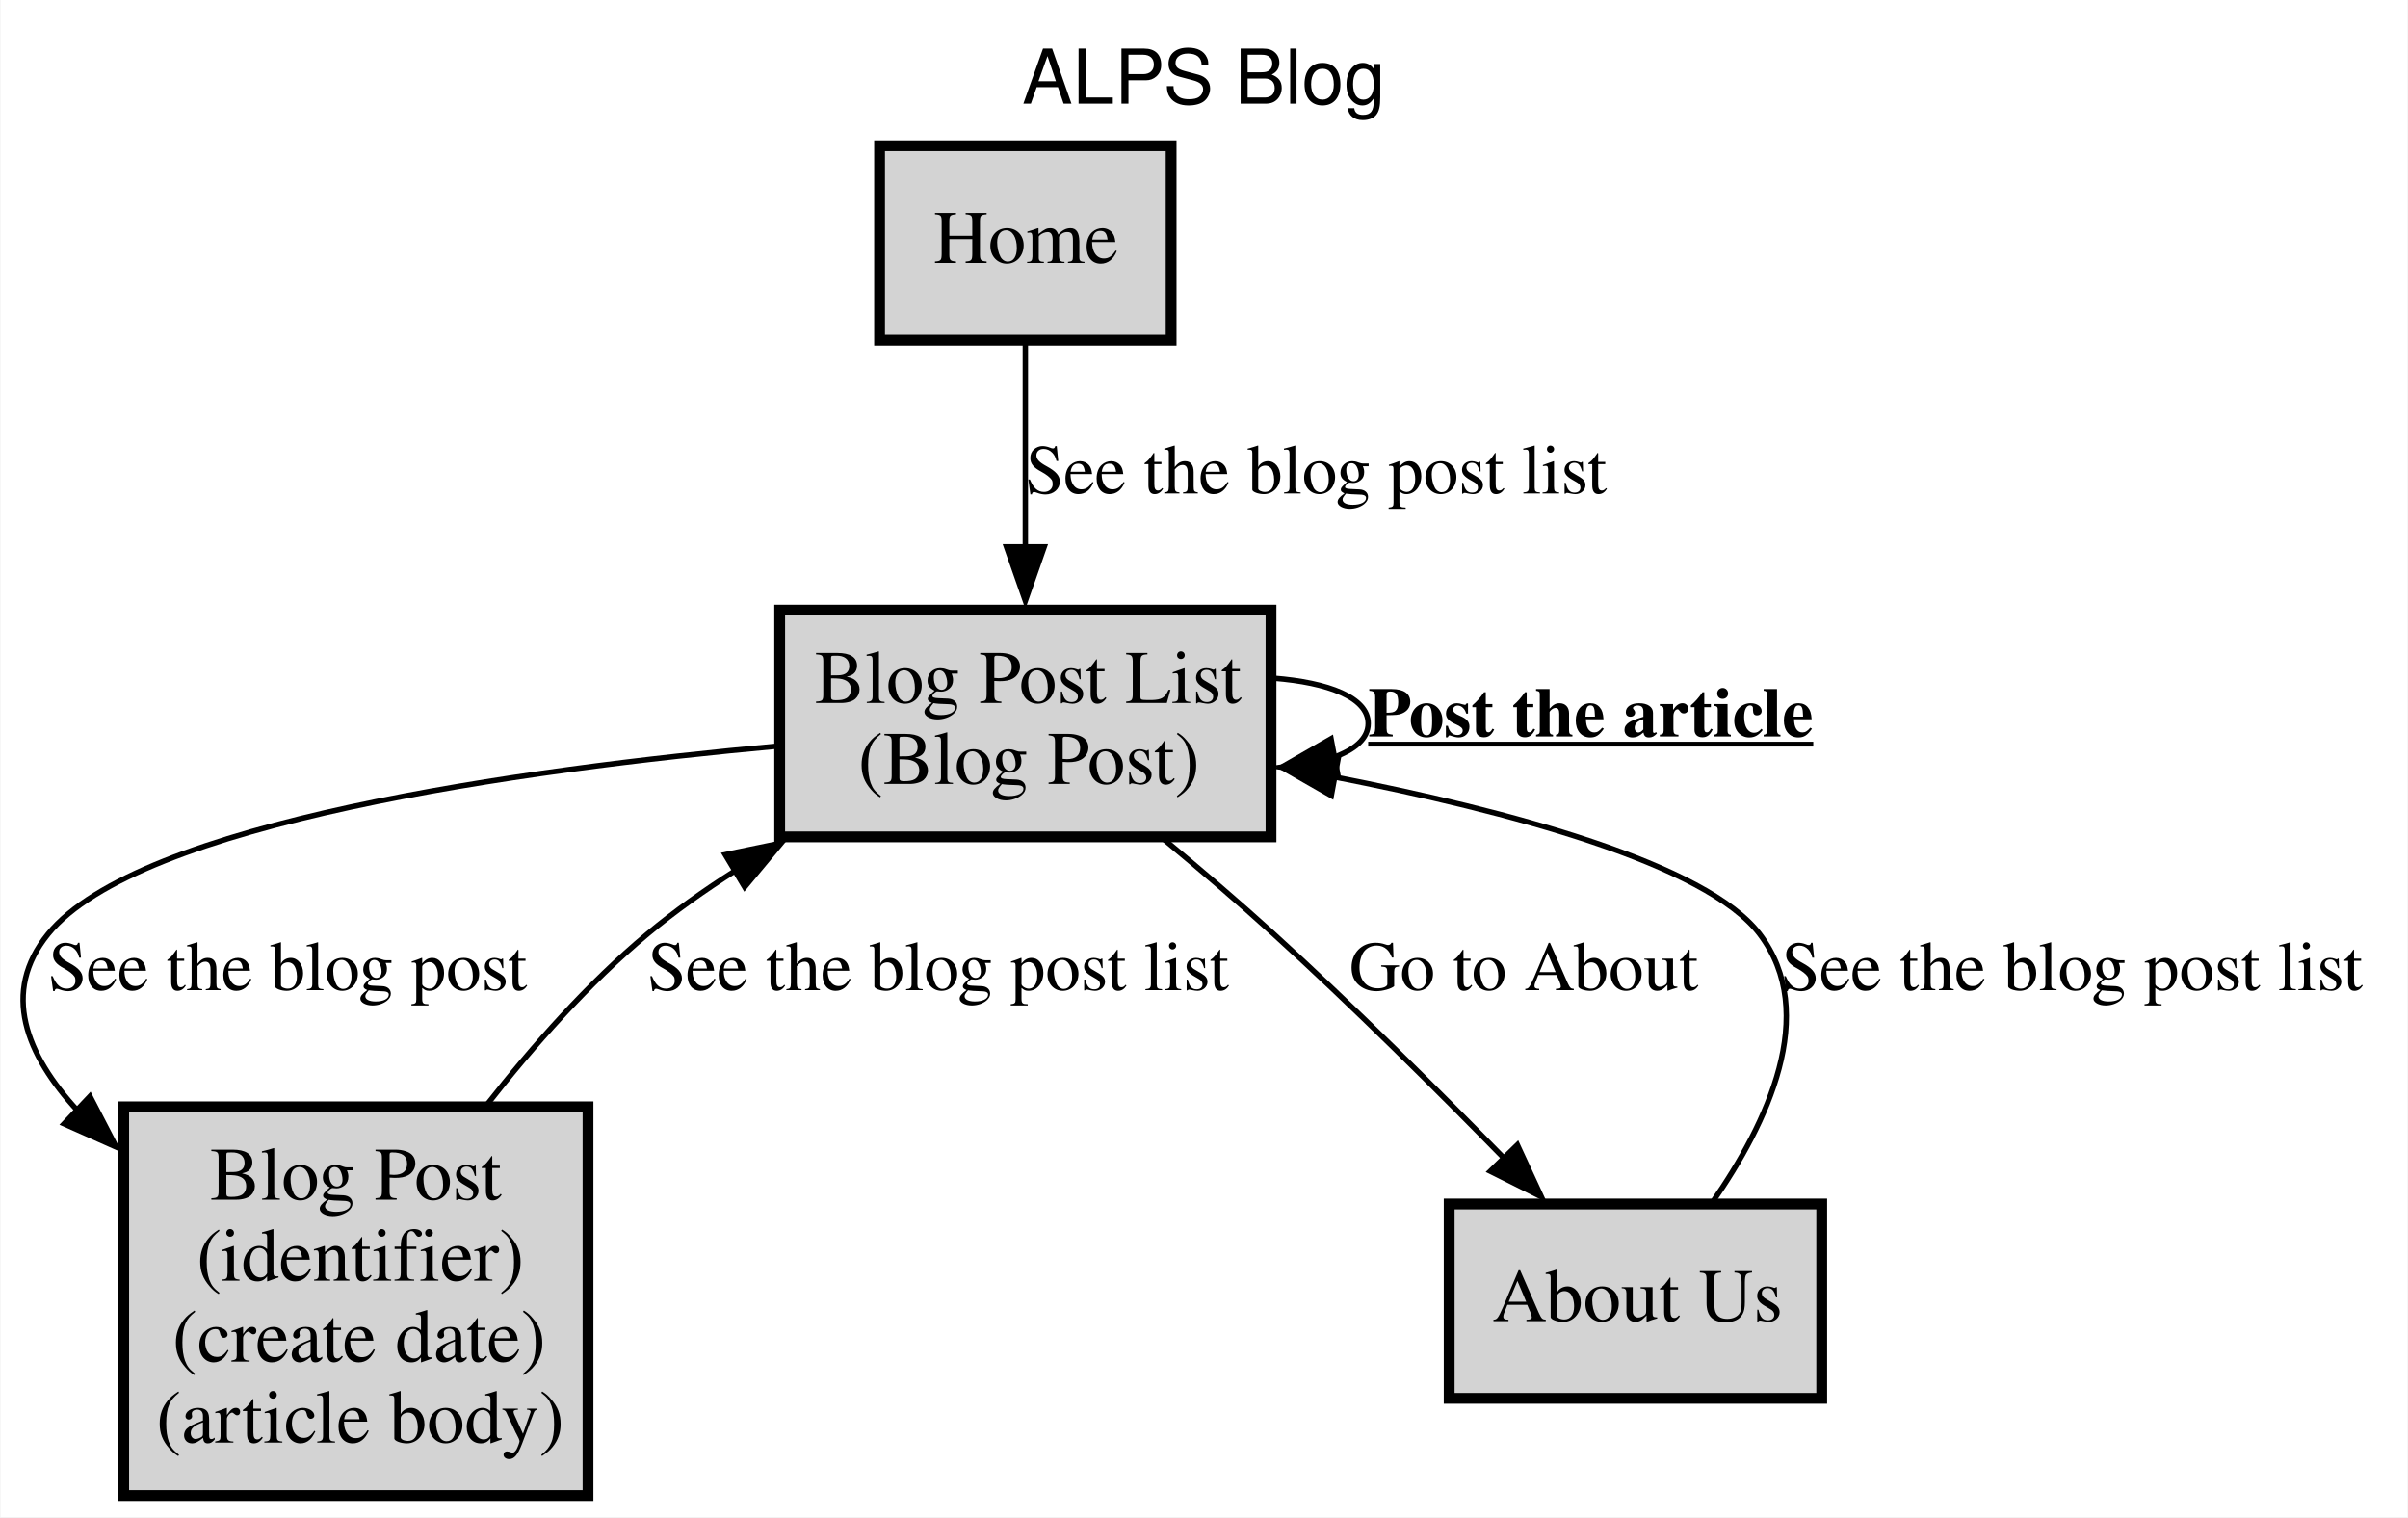
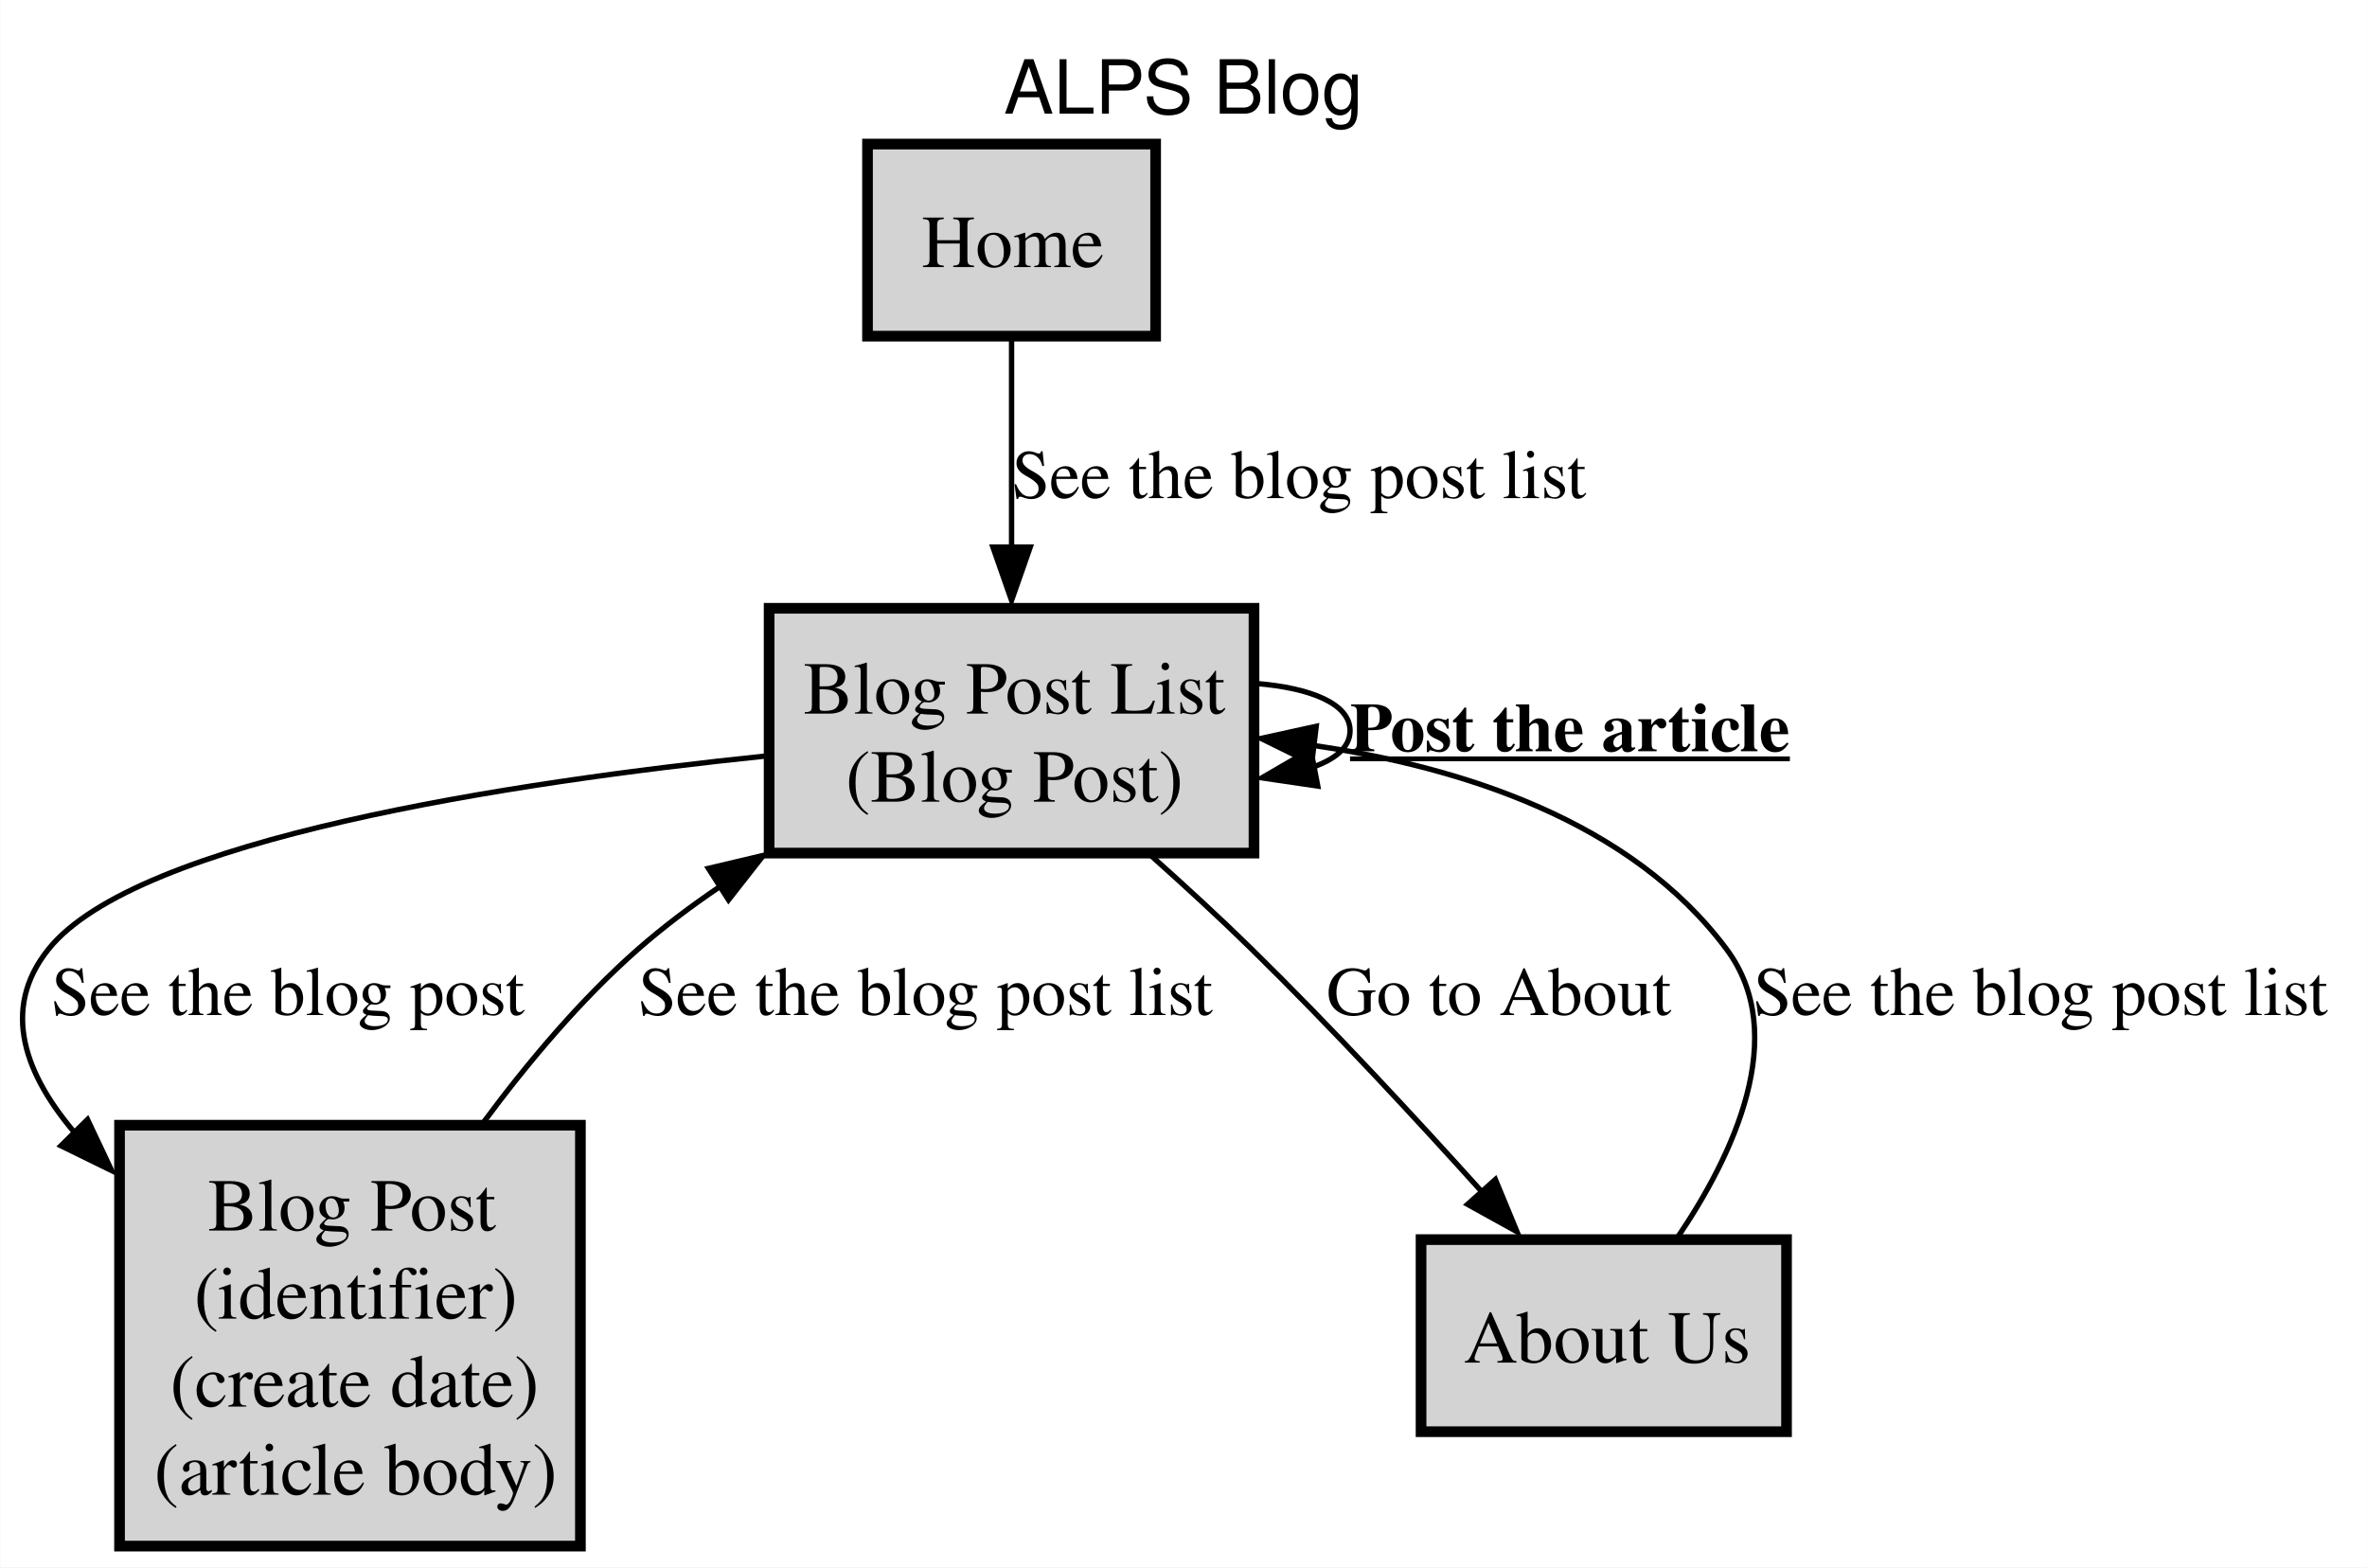
- <svg xmlns="http://www.w3.org/2000/svg" xmlns:xlink="http://www.w3.org/1999/xlink" width="446pt" height="281pt" viewBox="0.00 0.00 445.82 281.00">
-   <g id="graph0" class="graph" transform="scale(1 1) rotate(0) translate(4 277)">
+ <svg xmlns="http://www.w3.org/2000/svg" xmlns:xlink="http://www.w3.org/1999/xlink" width="444pt" height="294pt" viewBox="0.00 0.00 443.55 293.76">
+   <g id="graph0" class="graph" transform="scale(1 1) rotate(0) translate(4 289.76)">
    <g id="a_graph0">
      <a xlink:href="index.html" xlink:title="ALPS Blog" target="_parent">
-         <polygon fill="white" stroke="none" points="-4,4 -4,-277 441.82,-277 441.82,4 -4,4" />
-         <text text-anchor="middle" x="218.91" y="-257.8" font-family="Helvetica,sans-Serif" font-size="14.00">ALPS Blog</text>
+         <polygon fill="white" stroke="none" points="-4,4 -4,-289.76 439.55,-289.76 439.55,4 -4,4" />
+         <text text-anchor="middle" x="217.78" y="-268.46" font-family="Helvetica,sans-Serif" font-size="14.00">ALPS Blog</text>
      </a>
    </g>
    <g id="node1" class="node">
      <g id="a_node1">
        <a xlink:href="docs/semantic.Blog.html" xlink:title="&lt;TABLE&gt;" target="_parent">
-           <polygon fill="lightgray" stroke="black" stroke-width="2" points="231.32,-164 140.32,-164 140.32,-122 231.32,-122 231.32,-164" />
-           <text text-anchor="start" x="146.82" y="-146.8" font-family="Times,serif" font-size="14.00">Blog Post List</text>
-           <text text-anchor="start" x="154.82" y="-131.8" font-family="Times,serif" font-size="14.00">(Blog Post)</text>
+           <polygon fill="lightgray" stroke="black" stroke-width="2" points="230.99,-175.76 140.11,-175.76 140.11,-129.88 230.99,-129.88 230.99,-175.76" />
+           <text text-anchor="start" x="146.55" y="-156.02" font-family="Times,serif" font-size="14.00">Blog Post List</text>
+           <text text-anchor="start" x="154.43" y="-139.52" font-family="Times,serif" font-size="14.00">(Blog Post)</text>
        </a>
      </g>
    </g>
    <g id="edge3" class="edge">
      <g id="a_edge3">
        <a xlink:href="docs/unsafe.doPost.html" xlink:title="&lt;b&gt;&lt;u&gt;Post the article&lt;/u&gt;&lt;/b&gt;" target="_parent">
-           <path fill="none" stroke="black" d="M231.77,-151.39C241.93,-150.6 249.32,-147.81 249.32,-143 249.32,-140.22 246.85,-138.11 242.8,-136.68" />
-           <polygon fill="black" stroke="black" points="243.74,-133.29 233.26,-134.89 242.44,-140.17 243.74,-133.29" />
+           <path fill="none" stroke="black" d="M231.46,-161.66C241.61,-160.83 248.99,-157.88 248.99,-152.82 248.99,-149.81 246.39,-147.56 242.15,-146.04" />
+           <polygon fill="black" stroke="black" points="242.94,-142.44 232.46,-143.98 241.62,-149.31 242.94,-142.44" />
        </a>
      </g>
      <g id="a_edge3-label">
        <a xlink:href="docs/unsafe.doPost.html" xlink:title="&lt;b&gt;&lt;u&gt;Post the article&lt;/u&gt;&lt;/b&gt;" target="_parent">
-           <text text-anchor="start" x="249.32" y="-140.6" font-family="Times,serif" font-weight="bold" text-decoration="underline" font-size="13.00">Post the article</text>
+           <text text-anchor="start" x="248.99" y="-148.97" font-family="Times,serif" font-weight="bold" text-decoration="underline" font-size="13.00">Post the article</text>
        </a>
      </g>
    </g>
    <g id="node2" class="node">
      <g id="a_node2">
        <a xlink:href="docs/semantic.BlogPosting.html" xlink:title="&lt;TABLE&gt;" target="_parent">
-           <polygon fill="lightgray" stroke="black" stroke-width="2" points="104.82,-72 18.82,-72 18.82,0 104.82,0 104.82,-72" />
-           <text text-anchor="start" x="34.82" y="-54.8" font-family="Times,serif" font-size="14.00">Blog Post</text>
-           <text text-anchor="start" x="32.32" y="-39.8" font-family="Times,serif" font-size="14.00">(identifier)</text>
-           <text text-anchor="start" x="27.82" y="-24.8" font-family="Times,serif" font-size="14.00">(create date)</text>
-           <text text-anchor="start" x="24.82" y="-9.8" font-family="Times,serif" font-size="14.00">(article body)</text>
+           <polygon fill="lightgray" stroke="black" stroke-width="2" points="104.74,-78.88 18.36,-78.88 18.36,0 104.74,0 104.74,-78.88" />
+           <text text-anchor="start" x="34.93" y="-59.14" font-family="Times,serif" font-size="14.00">Blog Post</text>
+           <text text-anchor="start" x="32.3" y="-42.64" font-family="Times,serif" font-size="14.00">(identifier)</text>
+           <text text-anchor="start" x="27.8" y="-26.14" font-family="Times,serif" font-size="14.00">(create date)</text>
+           <text text-anchor="start" x="24.8" y="-9.64" font-family="Times,serif" font-size="14.00">(article body)</text>
        </a>
      </g>
    </g>
    <g id="edge4" class="edge">
      <g id="a_edge4">
        <a xlink:href="docs/safe.goBlogPosting.html" xlink:title="See the blog post" target="_parent">
-           <path fill="none" stroke="black" d="M140.24,-138.84C92.31,-134.47 21.57,-124.63 4.82,-104 -3.92,-93.23 0.72,-81.67 10.34,-71.23" />
-           <polygon fill="black" stroke="black" points="12.57,-73.95 17.44,-64.54 7.76,-68.85 12.57,-73.95" />
+           <path fill="none" stroke="black" d="M139.63,-148.09C91.82,-143.15 21.63,-132.53 5.05,-111.88 -4.04,-100.56 0.66,-88.17 10.43,-76.93" />
+           <polygon fill="black" stroke="black" points="12.36,-79.95 16.89,-70.37 7.37,-75.03 12.36,-79.95" />
        </a>
      </g>
      <g id="a_edge4-label">
        <a xlink:href="docs/safe.goBlogPosting.html" xlink:title="See the blog post" target="_parent">
-           <text text-anchor="start" x="4.82" y="-93.6" font-family="Times,serif" font-size="13.00">See the blog post</text>
+           <text text-anchor="start" x="5.55" y="-99.53" font-family="Times,serif" font-size="13.00">See the blog post</text>
        </a>
      </g>
    </g>
    <g id="node3" class="node">
      <g id="a_node3">
        <a xlink:href="docs/semantic.About.html" xlink:title="About Us" target="_parent">
-           <polygon fill="lightgray" stroke="black" stroke-width="2" points="333.32,-54 264.32,-54 264.32,-18 333.32,-18 333.32,-54" />
-           <text text-anchor="start" x="272.32" y="-32.3" font-family="Times,serif" font-size="14.00">About Us</text>
+           <polygon fill="lightgray" stroke="black" stroke-width="2" points="330.8,-57.44 262.3,-57.44 262.3,-21.44 330.8,-21.44 330.8,-57.44" />
+           <text text-anchor="start" x="270.3" y="-34.39" font-family="Times,serif" font-size="14.00">About Us</text>
        </a>
      </g>
    </g>
    <g id="edge2" class="edge">
      <g id="a_edge2">
        <a xlink:href="docs/safe.goAbout.html" xlink:title="Go to About" target="_parent">
-           <path fill="none" stroke="black" d="M211.5,-121.52C218.22,-115.96 225.39,-109.85 231.82,-104 246.5,-90.65 262.22,-75.02 274.74,-62.21" />
-           <polygon fill="black" stroke="black" points="276.95,-64.95 281.4,-55.33 271.93,-60.07 276.95,-64.95" />
+           <path fill="none" stroke="black" d="M211.65,-129.44C217.95,-123.82 224.59,-117.73 230.55,-111.88 245.53,-97.2 261.51,-79.94 274,-66.07" />
+           <polygon fill="black" stroke="black" points="276.23,-68.71 280.28,-58.92 271.01,-64.05 276.23,-68.71" />
        </a>
      </g>
      <g id="a_edge2-label">
        <a xlink:href="docs/safe.goAbout.html" xlink:title="Go to About" target="_parent">
-           <text text-anchor="start" x="245.82" y="-93.6" font-family="Times,serif" font-size="13.00">Go to About</text>
+           <text text-anchor="start" x="244.55" y="-99.53" font-family="Times,serif" font-size="13.00">Go to About</text>
        </a>
      </g>
    </g>
    <g id="edge5" class="edge">
      <g id="a_edge5">
        <a xlink:href="docs/safe.goBlog.html" xlink:title="See the blog post list" target="_parent">
-           <path fill="none" stroke="black" d="M86.1,-72.39C94.68,-83.34 104.92,-94.91 115.82,-104 120.86,-108.2 126.43,-112.14 132.17,-115.79" />
-           <polygon fill="black" stroke="black" points="130.23,-118.71 140.61,-120.85 133.83,-112.7 130.23,-118.71" />
+           <path fill="none" stroke="black" d="M86.42,-79.21C94.81,-90.56 104.81,-102.44 115.55,-111.88 120.27,-116.02 125.48,-119.94 130.86,-123.58" />
+           <polygon fill="black" stroke="black" points="128.73,-127.01 139.04,-129.45 132.5,-121.11 128.73,-127.01" />
        </a>
      </g>
      <g id="a_edge5-label">
        <a xlink:href="docs/safe.goBlog.html" xlink:title="See the blog post list" target="_parent">
-           <text text-anchor="start" x="115.82" y="-93.6" font-family="Times,serif" font-size="13.00">See the blog post list</text>
+           <text text-anchor="start" x="115.55" y="-99.53" font-family="Times,serif" font-size="13.00">See the blog post list</text>
        </a>
      </g>
    </g>
    <g id="edge1" class="edge">
      <g id="a_edge1">
        <a xlink:href="docs/safe.goBlog.html" xlink:title="See the blog post list" target="_parent">
-           <path fill="none" stroke="black" d="M313.12,-54.39C323.16,-68.83 332.98,-89.31 321.82,-104 311.94,-117.03 275.42,-126.8 242.71,-133.17" />
-           <polygon fill="black" stroke="black" points="242.49,-129.65 233.29,-134.92 243.77,-136.53 242.49,-129.65" />
+           <path fill="none" stroke="black" d="M310.31,-57.76C320.79,-73.21 331.55,-95.79 319.55,-111.88 301.67,-135.87 269.95,-146.02 241.85,-150.09" />
+           <polygon fill="black" stroke="black" points="241.81,-146.69 232.3,-151.37 242.65,-153.64 241.81,-146.69" />
        </a>
      </g>
      <g id="a_edge1-label">
        <a xlink:href="docs/safe.goBlog.html" xlink:title="See the blog post list" target="_parent">
-           <text text-anchor="start" x="325.82" y="-93.6" font-family="Times,serif" font-size="13.00">See the blog post list</text>
+           <text text-anchor="start" x="324.55" y="-99.53" font-family="Times,serif" font-size="13.00">See the blog post list</text>
        </a>
      </g>
    </g>
    <g id="node4" class="node">
      <g id="a_node4">
        <a xlink:href="docs/semantic.Index.html" xlink:title="Home" target="_parent">
-           <polygon fill="lightgray" stroke="black" stroke-width="2" points="212.82,-250 158.82,-250 158.82,-214 212.82,-214 212.82,-250" />
-           <text text-anchor="start" x="168.82" y="-228.3" font-family="Times,serif" font-size="14.00">Home</text>
+           <polygon fill="lightgray" stroke="black" stroke-width="2" points="212.55,-262.76 158.55,-262.76 158.55,-226.76 212.55,-226.76 212.55,-262.76" />
+           <text text-anchor="start" x="168.68" y="-239.71" font-family="Times,serif" font-size="14.00">Home</text>
        </a>
      </g>
    </g>
    <g id="edge6" class="edge">
      <g id="a_edge6">
        <a xlink:href="docs/safe.goBlog.html" xlink:title="See the blog post list" target="_parent">
-           <path fill="none" stroke="black" d="M185.82,-213.81C185.82,-202.89 185.82,-188.43 185.82,-175.5" />
-           <polygon fill="black" stroke="black" points="189.32,-175.72 185.82,-165.72 182.32,-175.72 189.32,-175.72" />
+           <path fill="none" stroke="black" d="M185.55,-226.42C185.55,-215.25 185.55,-200.38 185.55,-187" />
+           <polygon fill="black" stroke="black" points="189.05,-187.23 185.55,-177.23 182.05,-187.23 189.05,-187.23" />
        </a>
      </g>
      <g id="a_edge6-label">
        <a xlink:href="docs/safe.goBlog.html" xlink:title="See the blog post list" target="_parent">
-           <text text-anchor="start" x="185.82" y="-185.6" font-family="Times,serif" font-size="13.00">See the blog post list</text>
+           <text text-anchor="start" x="185.55" y="-196.41" font-family="Times,serif" font-size="13.00">See the blog post list</text>
        </a>
      </g>
    </g>
  </g>
</svg>
